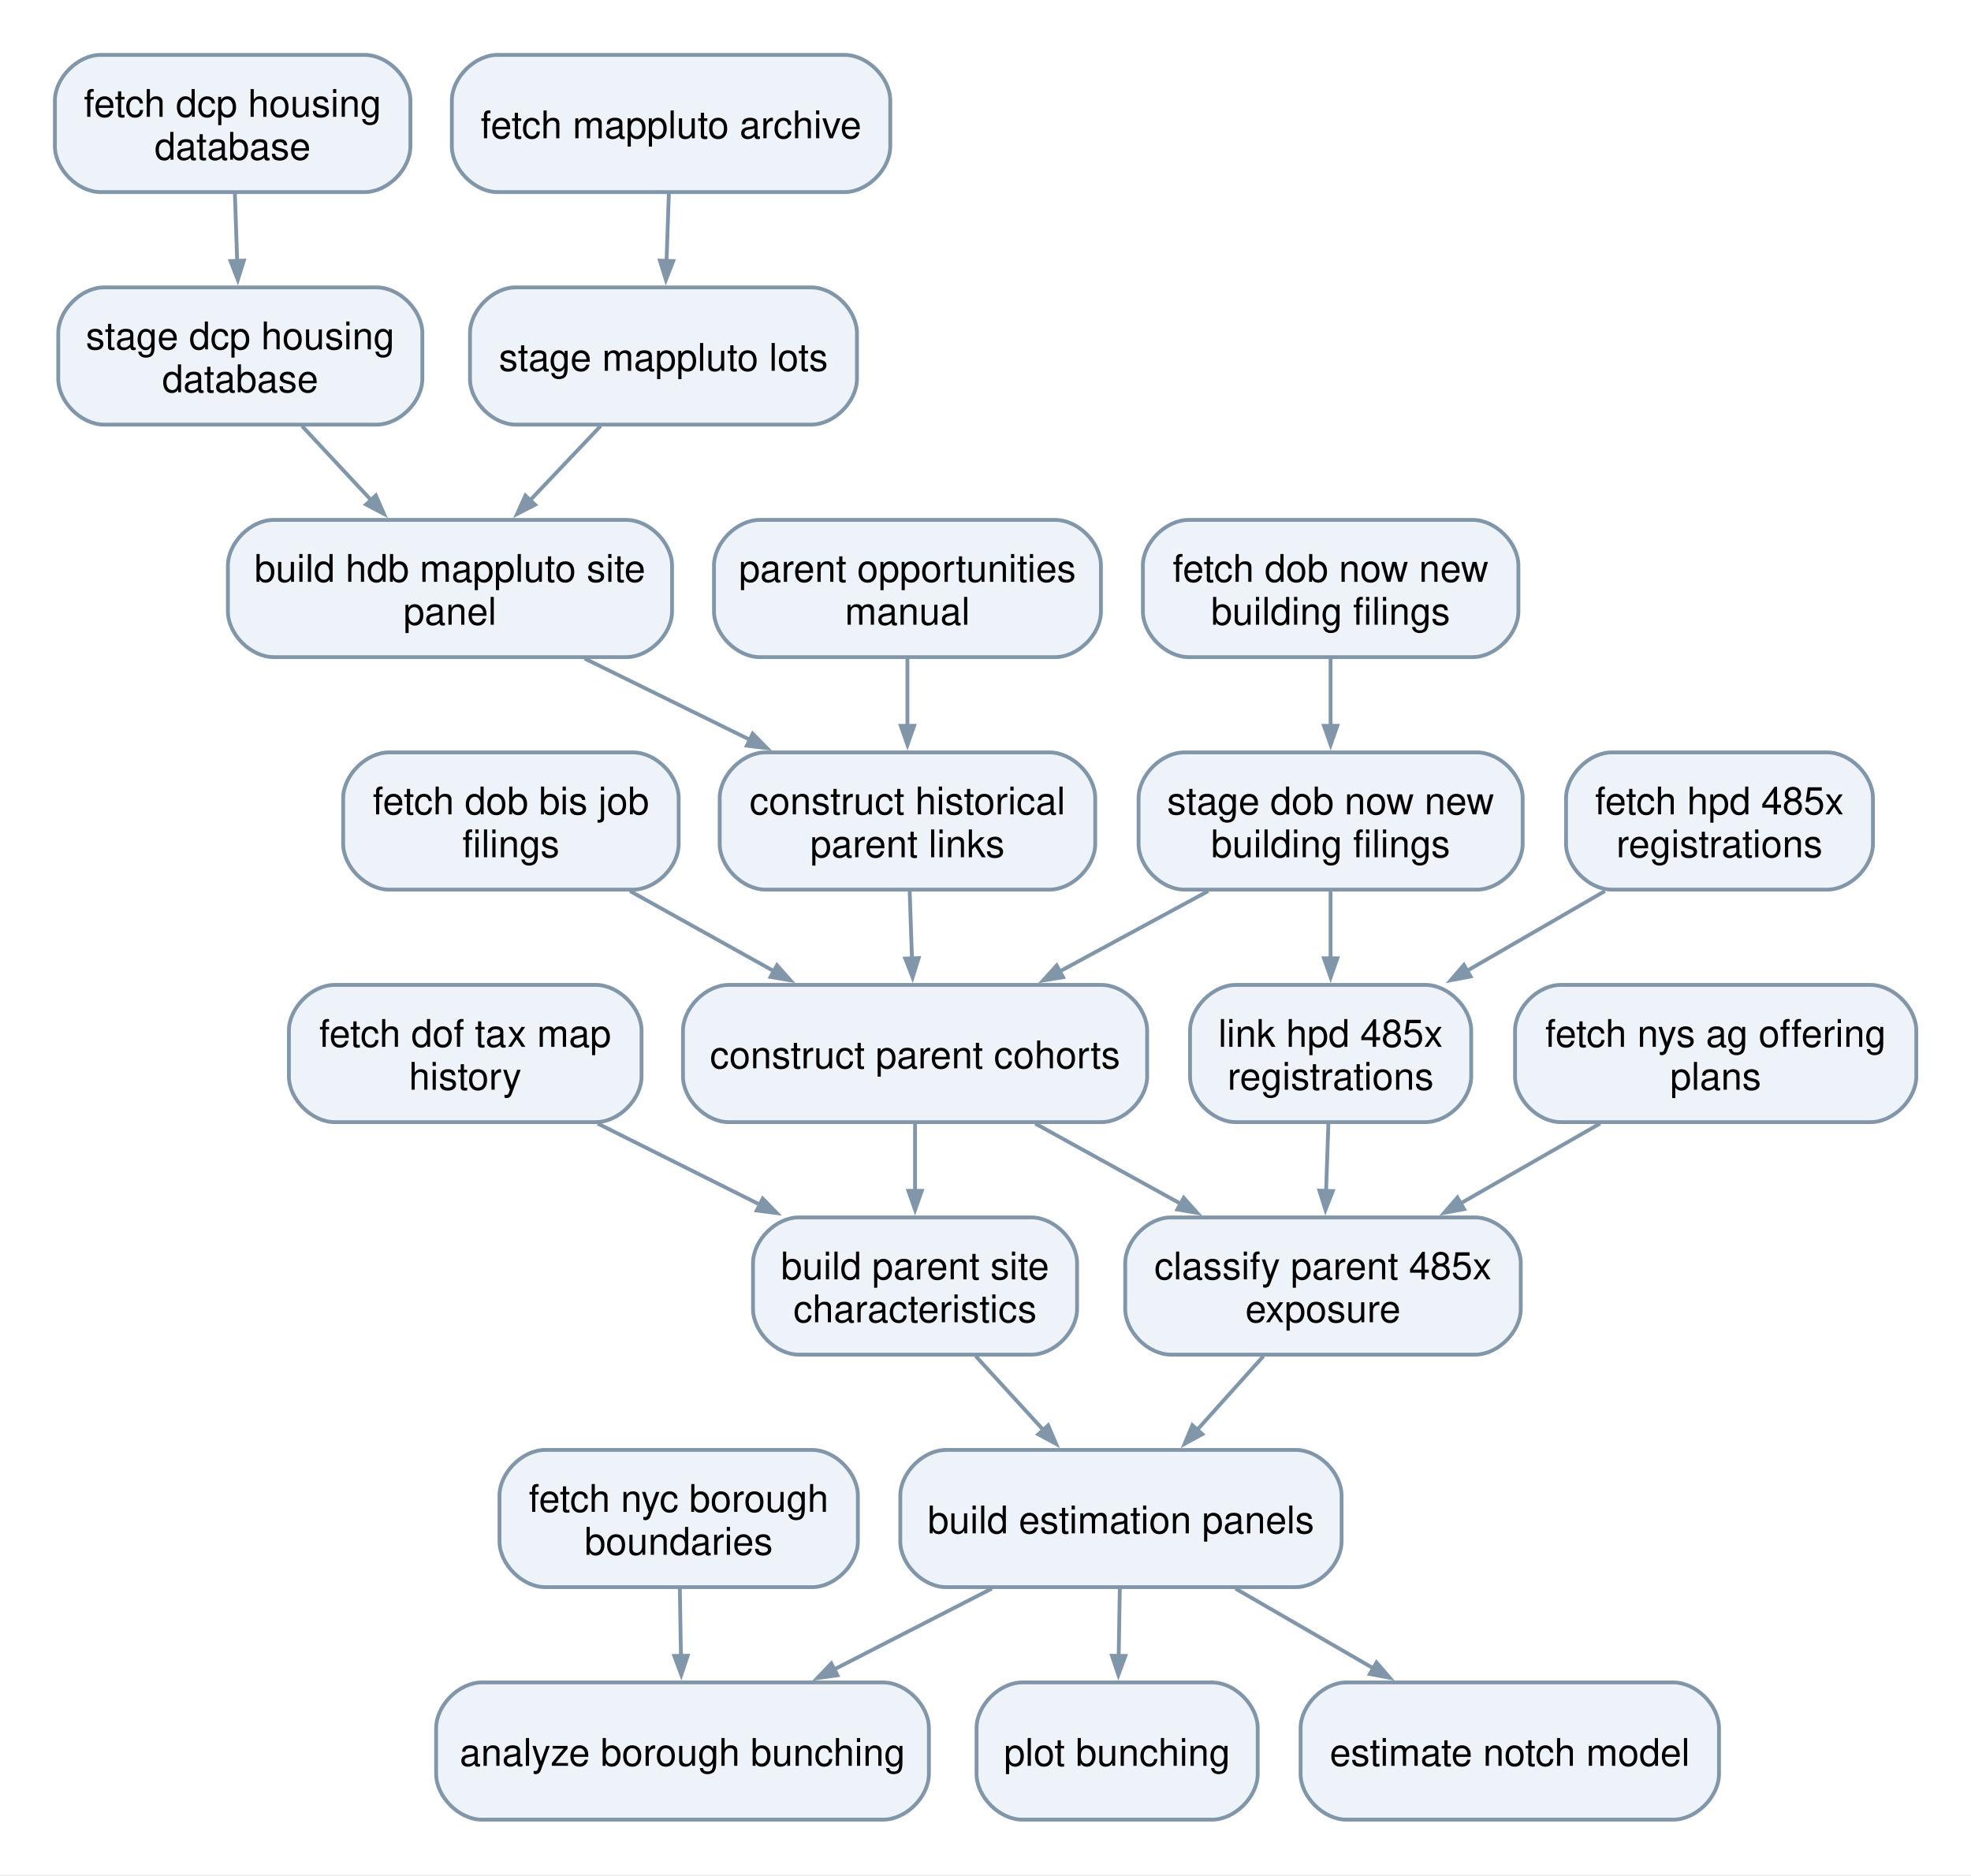
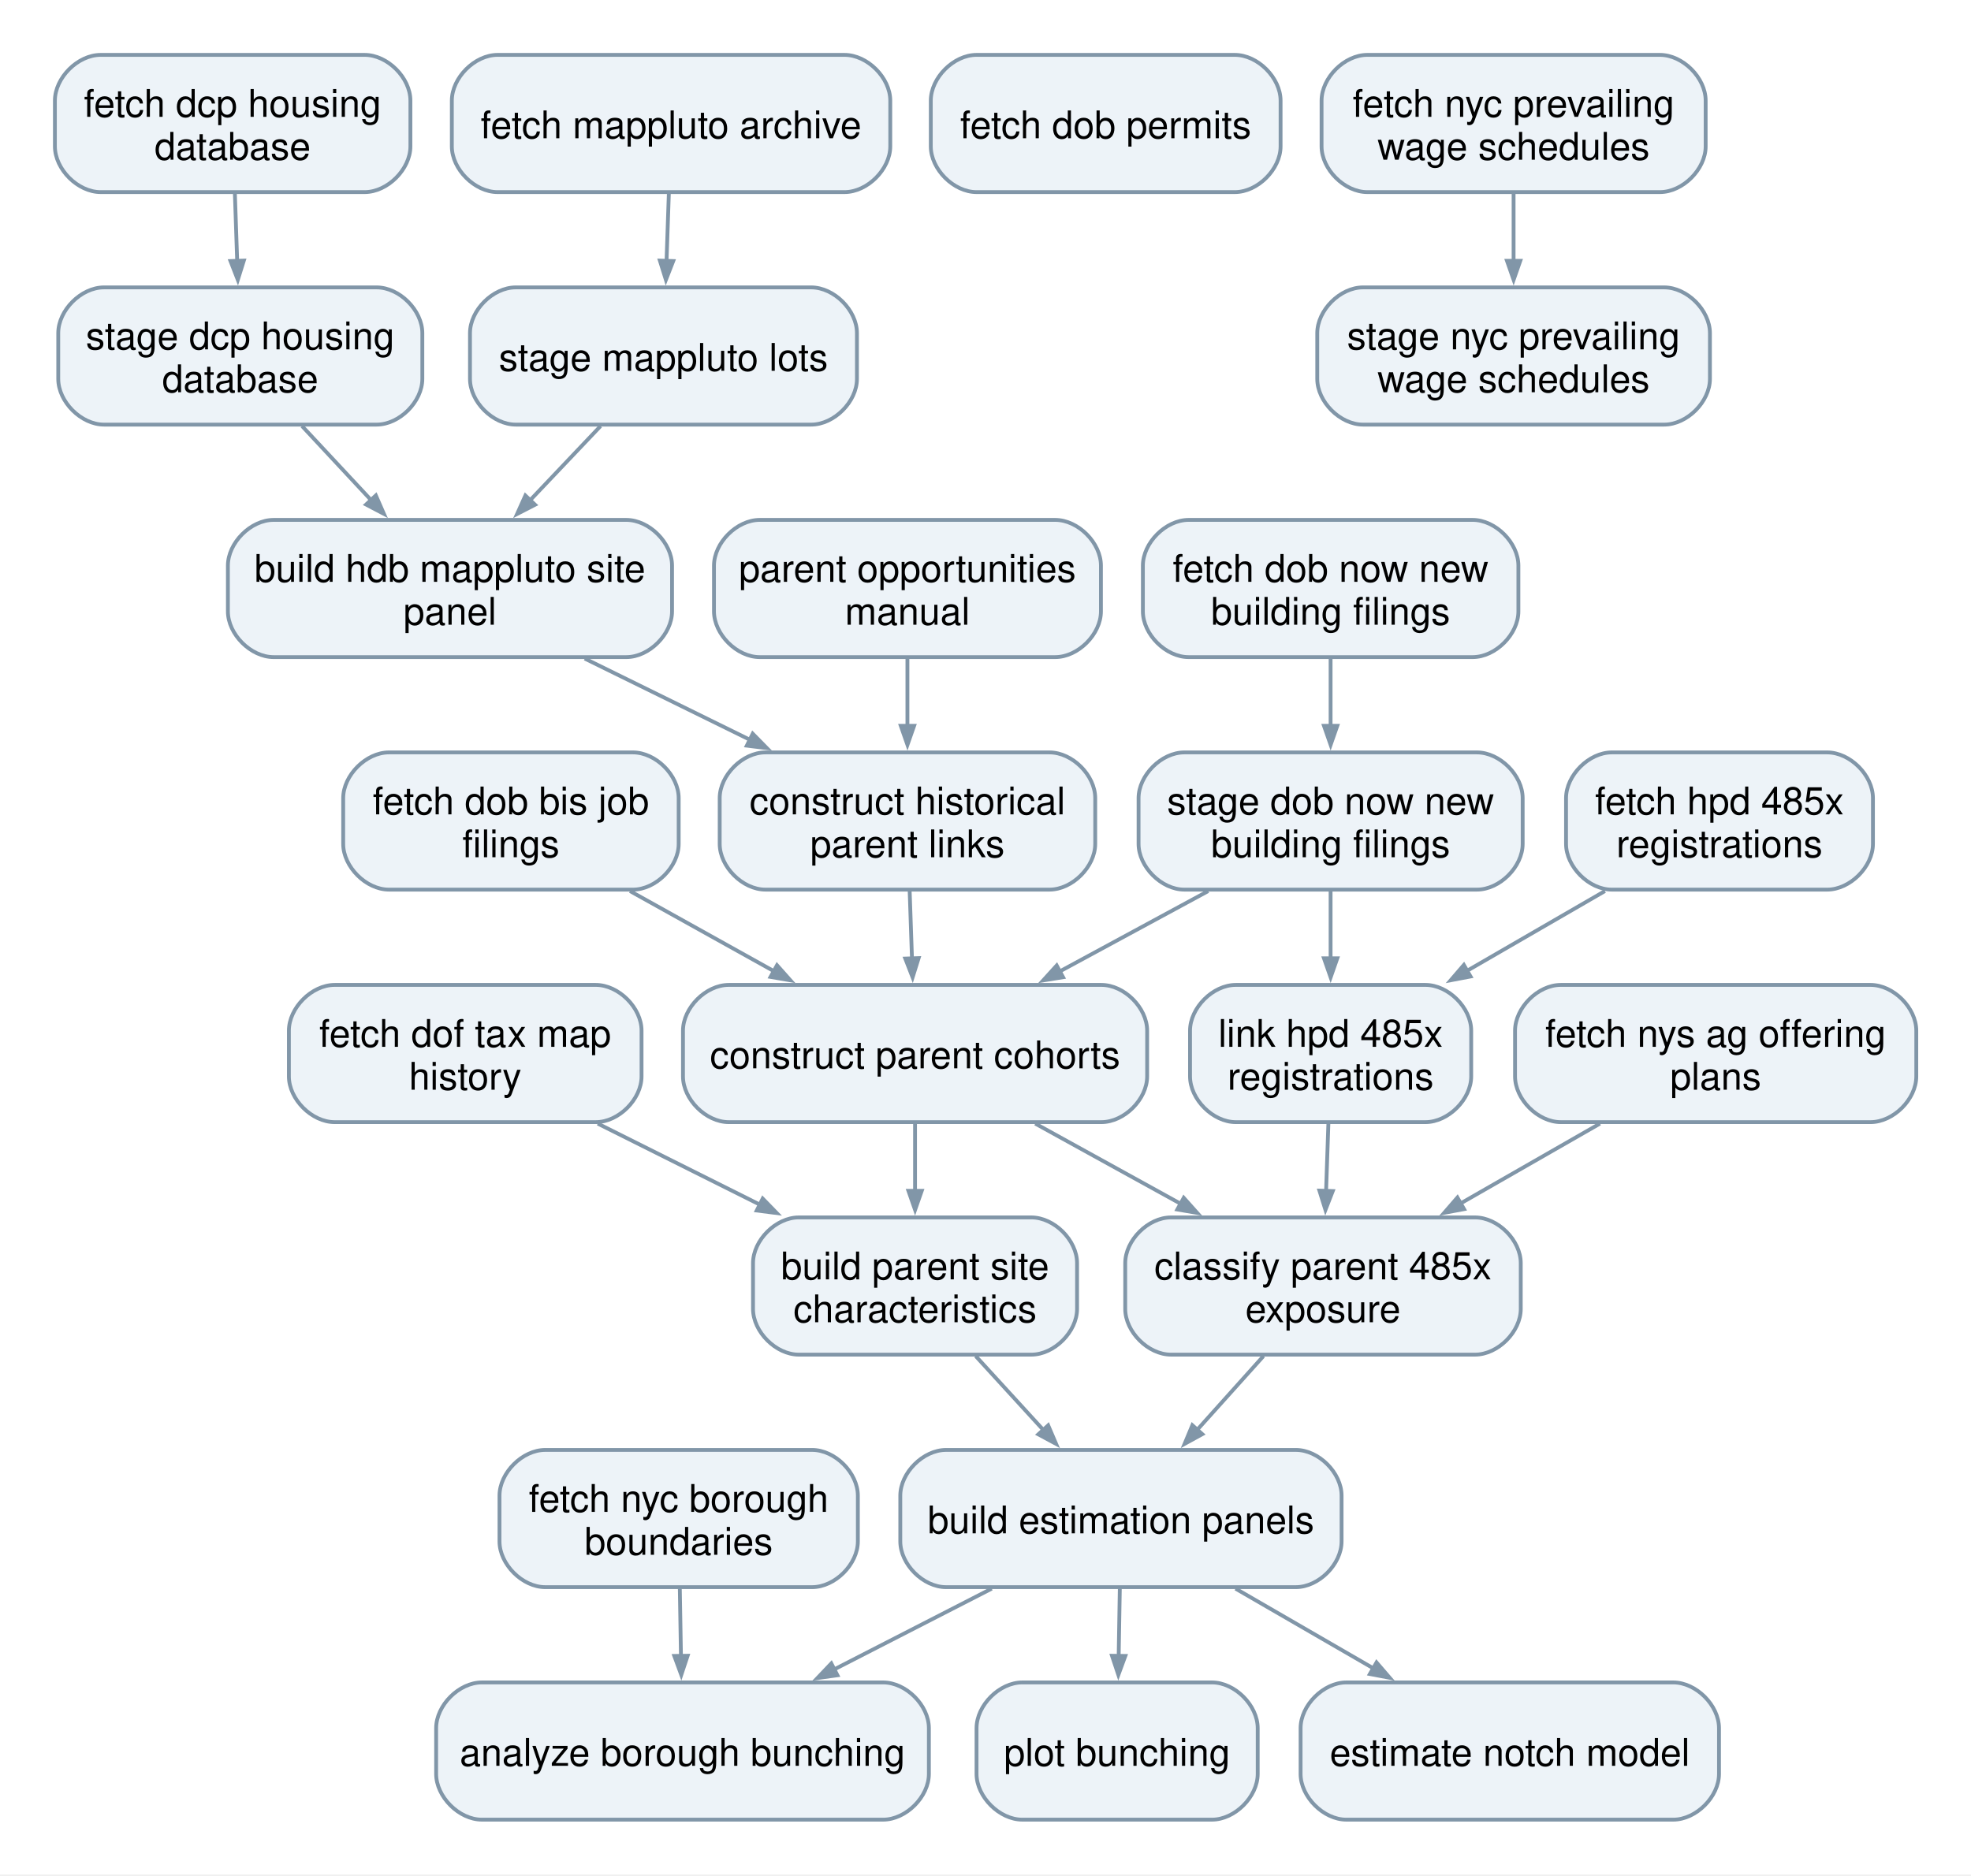
<svg xmlns="http://www.w3.org/2000/svg" width="517pt" height="492pt" viewBox="0.00 0.00 517.00 492.00">
  <g id="graph0" class="graph" transform="scale(1 1) rotate(0) translate(14.4 477.4)">
    <polygon fill="white" stroke="none" points="-14.4,14.4 -14.4,-477.4 502.65,-477.4 502.65,14.4 -14.4,14.4" />
    <g id="node1" class="node">
      <path fill="#edf3f8" stroke="#8196a8" d="M217.25,-36C217.25,-36 112,-36 112,-36 106,-36 100,-30 100,-24 100,-24 100,-12 100,-12 100,-6 106,0 112,0 112,0 217.25,0 217.25,0 223.25,0 229.25,-6 229.25,-12 229.25,-12 229.25,-24 229.25,-24 229.25,-30 223.25,-36 217.25,-36" />
      <text xml:space="preserve" text-anchor="middle" x="164.62" y="-14.12" font-family="Helvetica,sans-Serif" font-size="10.00">analyze borough bunching</text>
    </g>
    <g id="node2" class="node">
      <path fill="#edf3f8" stroke="#8196a8" d="M325.5,-97C325.5,-97 233.75,-97 233.75,-97 227.75,-97 221.75,-91 221.75,-85 221.75,-85 221.75,-73 221.75,-73 221.75,-67 227.75,-61 233.75,-61 233.75,-61 325.5,-61 325.5,-61 331.5,-61 337.5,-67 337.5,-73 337.5,-73 337.5,-85 337.5,-85 337.5,-91 331.5,-97 325.5,-97" />
      <text xml:space="preserve" text-anchor="middle" x="279.62" y="-75.12" font-family="Helvetica,sans-Serif" font-size="10.00">build estimation panels</text>
    </g>
    <g id="edge1" class="edge">
      <path fill="none" stroke="#8196a8" d="M245.74,-60.62C232.76,-53.95 217.83,-46.29 204.34,-39.38" />
      <polygon fill="#8196a8" stroke="#8196a8" points="205.26,-37.88 200.01,-37.15 203.66,-40.99 205.26,-37.88" />
    </g>
    <g id="node3" class="node">
      <path fill="#edf3f8" stroke="#8196a8" d="M424.5,-36C424.5,-36 338.75,-36 338.75,-36 332.75,-36 326.75,-30 326.75,-24 326.75,-24 326.75,-12 326.75,-12 326.75,-6 332.75,0 338.75,0 338.75,0 424.5,0 424.5,0 430.5,0 436.5,-6 436.5,-12 436.5,-12 436.5,-24 436.5,-24 436.5,-30 430.5,-36 424.5,-36" />
      <text xml:space="preserve" text-anchor="middle" x="381.62" y="-14.12" font-family="Helvetica,sans-Serif" font-size="10.00">estimate notch model</text>
    </g>
    <g id="edge2" class="edge">
      <path fill="none" stroke="#8196a8" d="M309.68,-60.62C321.09,-54.01 334.2,-46.43 346.08,-39.56" />
      <polygon fill="#8196a8" stroke="#8196a8" points="346.67,-41.24 350.13,-37.22 344.92,-38.21 346.67,-41.24" />
    </g>
    <g id="node4" class="node">
      <path fill="#edf3f8" stroke="#8196a8" d="M303.5,-36C303.5,-36 253.75,-36 253.75,-36 247.75,-36 241.75,-30 241.75,-24 241.75,-24 241.75,-12 241.75,-12 241.75,-6 247.75,0 253.75,0 253.75,0 303.5,0 303.5,0 309.5,0 315.5,-6 315.5,-12 315.5,-12 315.5,-24 315.5,-24 315.5,-30 309.5,-36 303.5,-36" />
      <text xml:space="preserve" text-anchor="middle" x="278.62" y="-14.12" font-family="Helvetica,sans-Serif" font-size="10.00">plot bunching</text>
    </g>
    <g id="edge3" class="edge">
      <path fill="none" stroke="#8196a8" d="M279.33,-60.62C279.24,-55.03 279.13,-48.73 279.03,-42.76" />
      <polygon fill="#8196a8" stroke="#8196a8" points="280.78,-42.95 278.95,-37.98 277.28,-43 280.78,-42.95" />
    </g>
    <g id="node5" class="node">
      <path fill="#edf3f8" stroke="#8196a8" d="M149.88,-341C149.88,-341 57.38,-341 57.38,-341 51.38,-341 45.38,-335 45.38,-329 45.38,-329 45.38,-317 45.38,-317 45.38,-311 51.38,-305 57.38,-305 57.38,-305 149.88,-305 149.88,-305 155.88,-305 161.88,-311 161.88,-317 161.88,-317 161.88,-329 161.88,-329 161.88,-335 155.88,-341 149.88,-341" />
      <text xml:space="preserve" text-anchor="middle" x="103.62" y="-324.75" font-family="Helvetica,sans-Serif" font-size="10.00">build hdb mappluto site</text>
      <text xml:space="preserve" text-anchor="middle" x="103.62" y="-313.5" font-family="Helvetica,sans-Serif" font-size="10.00">panel</text>
    </g>
    <g id="node6" class="node">
      <path fill="#edf3f8" stroke="#8196a8" d="M260.88,-280C260.88,-280 186.38,-280 186.38,-280 180.38,-280 174.38,-274 174.38,-268 174.38,-268 174.38,-256 174.38,-256 174.38,-250 180.38,-244 186.38,-244 186.38,-244 260.88,-244 260.88,-244 266.88,-244 272.88,-250 272.88,-256 272.88,-256 272.88,-268 272.88,-268 272.88,-274 266.88,-280 260.88,-280" />
      <text xml:space="preserve" text-anchor="middle" x="223.62" y="-263.75" font-family="Helvetica,sans-Serif" font-size="10.00">construct historical</text>
      <text xml:space="preserve" text-anchor="middle" x="223.62" y="-252.5" font-family="Helvetica,sans-Serif" font-size="10.00">parent links</text>
    </g>
    <g id="edge4" class="edge">
      <path fill="none" stroke="#8196a8" d="M138.98,-304.62C152.65,-297.9 168.39,-290.16 182.56,-283.19" />
      <polygon fill="#8196a8" stroke="#8196a8" points="183.04,-284.91 186.75,-281.13 181.49,-281.77 183.04,-284.91" />
    </g>
    <g id="node9" class="node">
      <path fill="#edf3f8" stroke="#8196a8" d="M274.5,-219C274.5,-219 176.75,-219 176.75,-219 170.75,-219 164.75,-213 164.75,-207 164.75,-207 164.75,-195 164.75,-195 164.75,-189 170.75,-183 176.75,-183 176.75,-183 274.5,-183 274.5,-183 280.5,-183 286.5,-189 286.5,-195 286.5,-195 286.5,-207 286.5,-207 286.5,-213 280.5,-219 274.5,-219" />
      <text xml:space="preserve" text-anchor="middle" x="225.62" y="-197.12" font-family="Helvetica,sans-Serif" font-size="10.00">construct parent cohorts</text>
    </g>
    <g id="edge7" class="edge">
      <path fill="none" stroke="#8196a8" d="M224.21,-243.62C224.4,-238.03 224.62,-231.73 224.82,-225.76" />
      <polygon fill="#8196a8" stroke="#8196a8" points="226.56,-226.03 224.98,-220.98 223.06,-225.91 226.56,-226.03" />
    </g>
    <g id="node7" class="node">
      <path fill="#edf3f8" stroke="#8196a8" d="M256.12,-158C256.12,-158 195.12,-158 195.12,-158 189.12,-158 183.12,-152 183.12,-146 183.12,-146 183.12,-134 183.12,-134 183.12,-128 189.12,-122 195.12,-122 195.12,-122 256.12,-122 256.12,-122 262.12,-122 268.12,-128 268.12,-134 268.12,-134 268.12,-146 268.12,-146 268.12,-152 262.12,-158 256.12,-158" />
      <text xml:space="preserve" text-anchor="middle" x="225.62" y="-141.75" font-family="Helvetica,sans-Serif" font-size="10.00">build parent site</text>
      <text xml:space="preserve" text-anchor="middle" x="225.62" y="-130.5" font-family="Helvetica,sans-Serif" font-size="10.00">characteristics</text>
    </g>
    <g id="edge5" class="edge">
      <path fill="none" stroke="#8196a8" d="M241.53,-121.62C247.09,-115.55 253.4,-108.65 259.26,-102.25" />
      <polygon fill="#8196a8" stroke="#8196a8" points="260.54,-103.45 262.62,-98.58 257.95,-101.09 260.54,-103.45" />
    </g>
    <g id="node8" class="node">
      <path fill="#edf3f8" stroke="#8196a8" d="M372.5,-158C372.5,-158 292.75,-158 292.75,-158 286.75,-158 280.75,-152 280.75,-146 280.75,-146 280.75,-134 280.75,-134 280.75,-128 286.75,-122 292.75,-122 292.75,-122 372.5,-122 372.5,-122 378.5,-122 384.5,-128 384.5,-134 384.5,-134 384.5,-146 384.5,-146 384.5,-152 378.5,-158 372.5,-158" />
      <text xml:space="preserve" text-anchor="middle" x="332.62" y="-141.75" font-family="Helvetica,sans-Serif" font-size="10.00">classify parent 485x</text>
      <text xml:space="preserve" text-anchor="middle" x="332.62" y="-130.5" font-family="Helvetica,sans-Serif" font-size="10.00">exposure</text>
    </g>
    <g id="edge6" class="edge">
      <path fill="none" stroke="#8196a8" d="M317.01,-121.62C311.56,-115.55 305.37,-108.65 299.61,-102.25" />
      <polygon fill="#8196a8" stroke="#8196a8" points="300.97,-101.14 296.32,-98.59 298.36,-103.48 300.97,-101.14" />
    </g>
    <g id="edge8" class="edge">
      <path fill="none" stroke="#8196a8" d="M225.62,-182.62C225.62,-177.03 225.62,-170.73 225.62,-164.76" />
      <polygon fill="#8196a8" stroke="#8196a8" points="227.38,-164.98 225.63,-159.98 223.88,-164.98 227.38,-164.98" />
    </g>
    <g id="edge9" class="edge">
      <path fill="none" stroke="#8196a8" d="M257.15,-182.62C269.12,-176.01 282.88,-168.43 295.33,-161.56" />
      <polygon fill="#8196a8" stroke="#8196a8" points="296.1,-163.14 299.63,-159.19 294.41,-160.08 296.1,-163.14" />
    </g>
    <g id="node10" class="node">
      <path fill="#edf3f8" stroke="#8196a8" d="M81.25,-463C81.25,-463 12,-463 12,-463 6,-463 0,-457 0,-451 0,-451 0,-439 0,-439 0,-433 6,-427 12,-427 12,-427 81.25,-427 81.25,-427 87.25,-427 93.25,-433 93.25,-439 93.25,-439 93.25,-451 93.25,-451 93.25,-457 87.25,-463 81.25,-463" />
      <text xml:space="preserve" text-anchor="middle" x="46.62" y="-446.75" font-family="Helvetica,sans-Serif" font-size="10.00">fetch dcp housing</text>
      <text xml:space="preserve" text-anchor="middle" x="46.62" y="-435.5" font-family="Helvetica,sans-Serif" font-size="10.00">database</text>
    </g>
    <g id="node11" class="node">
      <path fill="#edf3f8" stroke="#8196a8" d="M84.38,-402C84.38,-402 12.88,-402 12.88,-402 6.87,-402 0.88,-396 0.88,-390 0.88,-390 0.88,-378 0.88,-378 0.88,-372 6.88,-366 12.88,-366 12.88,-366 84.38,-366 84.38,-366 90.38,-366 96.38,-372 96.38,-378 96.38,-378 96.38,-390 96.38,-390 96.38,-396 90.38,-402 84.38,-402" />
      <text xml:space="preserve" text-anchor="middle" x="48.62" y="-385.75" font-family="Helvetica,sans-Serif" font-size="10.00">stage dcp housing</text>
      <text xml:space="preserve" text-anchor="middle" x="48.62" y="-374.5" font-family="Helvetica,sans-Serif" font-size="10.00">database</text>
    </g>
    <g id="edge10" class="edge">
      <path fill="none" stroke="#8196a8" d="M47.21,-426.62C47.4,-421.03 47.62,-414.73 47.82,-408.76" />
      <polygon fill="#8196a8" stroke="#8196a8" points="49.56,-409.03 47.98,-403.98 46.06,-408.91 49.56,-409.03" />
    </g>
-     <g id="edge20" class="edge">
+     <g id="edge21" class="edge">
      <path fill="none" stroke="#8196a8" d="M64.83,-365.62C70.6,-359.43 77.17,-352.38 83.24,-345.87" />
      <polygon fill="#8196a8" stroke="#8196a8" points="84.19,-347.42 86.31,-342.57 81.62,-345.03 84.19,-347.42" />
    </g>
    <g id="node12" class="node">
      <path fill="#edf3f8" stroke="#8196a8" d="M151.62,-280C151.62,-280 87.62,-280 87.62,-280 81.62,-280 75.62,-274 75.62,-268 75.62,-268 75.62,-256 75.62,-256 75.62,-250 81.62,-244 87.62,-244 87.62,-244 151.62,-244 151.62,-244 157.62,-244 163.62,-250 163.62,-256 163.62,-256 163.62,-268 163.62,-268 163.62,-274 157.62,-280 151.62,-280" />
      <text xml:space="preserve" text-anchor="middle" x="119.62" y="-263.75" font-family="Helvetica,sans-Serif" font-size="10.00">fetch dob bis job</text>
      <text xml:space="preserve" text-anchor="middle" x="119.62" y="-252.5" font-family="Helvetica,sans-Serif" font-size="10.00">filings</text>
    </g>
    <g id="edge11" class="edge">
      <path fill="none" stroke="#8196a8" d="M150.86,-243.62C162.72,-237.01 176.34,-229.43 188.68,-222.56" />
      <polygon fill="#8196a8" stroke="#8196a8" points="189.41,-224.16 192.93,-220.2 187.71,-221.1 189.41,-224.16" />
    </g>
    <g id="node13" class="node">
      <path fill="#edf3f8" stroke="#8196a8" d="M371.88,-341C371.88,-341 297.38,-341 297.38,-341 291.38,-341 285.38,-335 285.38,-329 285.38,-329 285.38,-317 285.38,-317 285.38,-311 291.38,-305 297.38,-305 297.38,-305 371.88,-305 371.88,-305 377.88,-305 383.88,-311 383.88,-317 383.88,-317 383.88,-329 383.88,-329 383.88,-335 377.88,-341 371.88,-341" />
      <text xml:space="preserve" text-anchor="middle" x="334.62" y="-324.75" font-family="Helvetica,sans-Serif" font-size="10.00">fetch dob now new</text>
      <text xml:space="preserve" text-anchor="middle" x="334.62" y="-313.5" font-family="Helvetica,sans-Serif" font-size="10.00">building filings</text>
    </g>
    <g id="node14" class="node">
      <path fill="#edf3f8" stroke="#8196a8" d="M373,-280C373,-280 296.25,-280 296.25,-280 290.25,-280 284.25,-274 284.25,-268 284.25,-268 284.25,-256 284.25,-256 284.25,-250 290.25,-244 296.25,-244 296.25,-244 373,-244 373,-244 379,-244 385,-250 385,-256 385,-256 385,-268 385,-268 385,-274 379,-280 373,-280" />
      <text xml:space="preserve" text-anchor="middle" x="334.62" y="-263.75" font-family="Helvetica,sans-Serif" font-size="10.00">stage dob now new</text>
      <text xml:space="preserve" text-anchor="middle" x="334.62" y="-252.5" font-family="Helvetica,sans-Serif" font-size="10.00">building filings</text>
    </g>
    <g id="edge12" class="edge">
      <path fill="none" stroke="#8196a8" d="M334.62,-304.62C334.62,-299.03 334.62,-292.73 334.62,-286.76" />
      <polygon fill="#8196a8" stroke="#8196a8" points="336.38,-286.98 334.63,-281.98 332.88,-286.98 336.38,-286.98" />
    </g>
-     <g id="edge21" class="edge">
+     <g id="edge22" class="edge">
      <path fill="none" stroke="#8196a8" d="M302.51,-243.62C290.31,-237.01 276.3,-229.43 263.61,-222.56" />
      <polygon fill="#8196a8" stroke="#8196a8" points="264.45,-221.02 259.22,-220.18 262.78,-224.1 264.45,-221.02" />
    </g>
-     <g id="node17" class="node">
+     <g id="node18" class="node">
      <path fill="#edf3f8" stroke="#8196a8" d="M359.5,-219C359.5,-219 309.75,-219 309.75,-219 303.75,-219 297.75,-213 297.75,-207 297.75,-207 297.75,-195 297.75,-195 297.75,-189 303.75,-183 309.75,-183 309.75,-183 359.5,-183 359.5,-183 365.5,-183 371.5,-189 371.5,-195 371.5,-195 371.5,-207 371.5,-207 371.5,-213 365.5,-219 359.5,-219" />
      <text xml:space="preserve" text-anchor="middle" x="334.62" y="-202.75" font-family="Helvetica,sans-Serif" font-size="10.00">link hpd 485x</text>
      <text xml:space="preserve" text-anchor="middle" x="334.62" y="-191.5" font-family="Helvetica,sans-Serif" font-size="10.00">registrations</text>
    </g>
-     <g id="edge22" class="edge">
+     <g id="edge23" class="edge">
      <path fill="none" stroke="#8196a8" d="M334.62,-243.62C334.62,-238.03 334.62,-231.73 334.62,-225.76" />
      <polygon fill="#8196a8" stroke="#8196a8" points="336.38,-225.98 334.63,-220.98 332.88,-225.98 336.38,-225.98" />
    </g>
    <g id="node15" class="node">
+       <path fill="#edf3f8" stroke="#8196a8" d="M309.5,-463C309.5,-463 241.75,-463 241.75,-463 235.75,-463 229.75,-457 229.75,-451 229.75,-451 229.75,-439 229.75,-439 229.75,-433 235.75,-427 241.75,-427 241.75,-427 309.5,-427 309.5,-427 315.5,-427 321.5,-433 321.5,-439 321.5,-439 321.5,-451 321.5,-451 321.5,-457 315.5,-463 309.5,-463" />
+       <text xml:space="preserve" text-anchor="middle" x="275.62" y="-441.12" font-family="Helvetica,sans-Serif" font-size="10.00">fetch dob permits</text>
+     </g>
+     <g id="node16" class="node">
      <path fill="#edf3f8" stroke="#8196a8" d="M141.88,-219C141.88,-219 73.38,-219 73.38,-219 67.38,-219 61.38,-213 61.38,-207 61.38,-207 61.38,-195 61.38,-195 61.38,-189 67.38,-183 73.38,-183 73.38,-183 141.88,-183 141.88,-183 147.88,-183 153.88,-189 153.88,-195 153.88,-195 153.88,-207 153.88,-207 153.88,-213 147.88,-219 141.88,-219" />
      <text xml:space="preserve" text-anchor="middle" x="107.62" y="-202.75" font-family="Helvetica,sans-Serif" font-size="10.00">fetch dof tax map</text>
      <text xml:space="preserve" text-anchor="middle" x="107.62" y="-191.5" font-family="Helvetica,sans-Serif" font-size="10.00">history</text>
    </g>
    <g id="edge13" class="edge">
      <path fill="none" stroke="#8196a8" d="M142.39,-182.62C155.83,-175.9 171.31,-168.16 185.24,-161.19" />
      <polygon fill="#8196a8" stroke="#8196a8" points="185.66,-162.94 189.35,-159.14 184.09,-159.81 185.66,-162.94" />
    </g>
-     <g id="node16" class="node">
+     <g id="node17" class="node">
      <path fill="#edf3f8" stroke="#8196a8" d="M464.88,-280C464.88,-280 408.38,-280 408.38,-280 402.38,-280 396.38,-274 396.38,-268 396.38,-268 396.38,-256 396.38,-256 396.38,-250 402.38,-244 408.38,-244 408.38,-244 464.88,-244 464.88,-244 470.88,-244 476.88,-250 476.88,-256 476.88,-256 476.88,-268 476.88,-268 476.88,-274 470.88,-280 464.88,-280" />
      <text xml:space="preserve" text-anchor="middle" x="436.62" y="-263.75" font-family="Helvetica,sans-Serif" font-size="10.00">fetch hpd 485x</text>
      <text xml:space="preserve" text-anchor="middle" x="436.62" y="-252.5" font-family="Helvetica,sans-Serif" font-size="10.00">registrations</text>
    </g>
    <g id="edge14" class="edge">
      <path fill="none" stroke="#8196a8" d="M406.57,-243.62C395.16,-237.01 382.05,-229.43 370.17,-222.56" />
      <polygon fill="#8196a8" stroke="#8196a8" points="371.33,-221.21 366.12,-220.22 369.58,-224.24 371.33,-221.21" />
    </g>
-     <g id="edge18" class="edge">
+     <g id="edge19" class="edge">
      <path fill="none" stroke="#8196a8" d="M334.04,-182.62C333.85,-177.03 333.63,-170.73 333.43,-164.76" />
      <polygon fill="#8196a8" stroke="#8196a8" points="335.19,-164.91 333.27,-159.98 331.69,-165.03 335.19,-164.91" />
    </g>
-     <g id="node18" class="node">
+     <g id="node19" class="node">
      <path fill="#edf3f8" stroke="#8196a8" d="M207.12,-463C207.12,-463 116.12,-463 116.12,-463 110.12,-463 104.12,-457 104.12,-451 104.12,-451 104.12,-439 104.12,-439 104.12,-433 110.12,-427 116.12,-427 116.12,-427 207.12,-427 207.12,-427 213.12,-427 219.12,-433 219.12,-439 219.12,-439 219.12,-451 219.12,-451 219.12,-457 213.12,-463 207.12,-463" />
      <text xml:space="preserve" text-anchor="middle" x="161.62" y="-441.12" font-family="Helvetica,sans-Serif" font-size="10.00">fetch mappluto archive</text>
    </g>
-     <g id="node19" class="node">
+     <g id="node20" class="node">
      <path fill="#edf3f8" stroke="#8196a8" d="M198.38,-402C198.38,-402 120.88,-402 120.88,-402 114.88,-402 108.88,-396 108.88,-390 108.88,-390 108.88,-378 108.88,-378 108.88,-372 114.88,-366 120.88,-366 120.88,-366 198.38,-366 198.38,-366 204.38,-366 210.38,-372 210.38,-378 210.38,-378 210.38,-390 210.38,-390 210.38,-396 204.38,-402 198.38,-402" />
      <text xml:space="preserve" text-anchor="middle" x="159.62" y="-380.12" font-family="Helvetica,sans-Serif" font-size="10.00">stage mappluto lots</text>
    </g>
    <g id="edge15" class="edge">
      <path fill="none" stroke="#8196a8" d="M161.04,-426.62C160.85,-421.03 160.63,-414.73 160.43,-408.76" />
      <polygon fill="#8196a8" stroke="#8196a8" points="162.19,-408.91 160.27,-403.98 158.69,-409.03 162.19,-408.91" />
    </g>
-     <g id="edge23" class="edge">
+     <g id="edge24" class="edge">
      <path fill="none" stroke="#8196a8" d="M143.13,-365.62C137.25,-359.43 130.57,-352.38 124.38,-345.87" />
      <polygon fill="#8196a8" stroke="#8196a8" points="125.95,-344.98 121.24,-342.56 123.41,-347.39 125.95,-344.98" />
    </g>
-     <g id="node20" class="node">
+     <g id="node21" class="node">
      <path fill="#edf3f8" stroke="#8196a8" d="M198.62,-97C198.62,-97 128.62,-97 128.62,-97 122.62,-97 116.62,-91 116.62,-85 116.62,-85 116.62,-73 116.62,-73 116.62,-67 122.62,-61 128.62,-61 128.62,-61 198.62,-61 198.62,-61 204.62,-61 210.62,-67 210.62,-73 210.62,-73 210.62,-85 210.62,-85 210.62,-91 204.62,-97 198.62,-97" />
      <text xml:space="preserve" text-anchor="middle" x="163.62" y="-80.75" font-family="Helvetica,sans-Serif" font-size="10.00">fetch nyc borough</text>
      <text xml:space="preserve" text-anchor="middle" x="163.62" y="-69.5" font-family="Helvetica,sans-Serif" font-size="10.00">boundaries</text>
    </g>
    <g id="edge16" class="edge">
      <path fill="none" stroke="#8196a8" d="M163.92,-60.62C164.01,-55.03 164.12,-48.73 164.22,-42.76" />
      <polygon fill="#8196a8" stroke="#8196a8" points="165.97,-43 164.3,-37.98 162.47,-42.95 165.97,-43" />
    </g>
-     <g id="node21" class="node">
+     <g id="node22" class="node">
+       <path fill="#edf3f8" stroke="#8196a8" d="M421,-463C421,-463 344.25,-463 344.25,-463 338.25,-463 332.25,-457 332.25,-451 332.25,-451 332.25,-439 332.25,-439 332.25,-433 338.25,-427 344.25,-427 344.25,-427 421,-427 421,-427 427,-427 433,-433 433,-439 433,-439 433,-451 433,-451 433,-457 427,-463 421,-463" />
+       <text xml:space="preserve" text-anchor="middle" x="382.62" y="-446.75" font-family="Helvetica,sans-Serif" font-size="10.00">fetch nyc prevailing</text>
+       <text xml:space="preserve" text-anchor="middle" x="382.62" y="-435.5" font-family="Helvetica,sans-Serif" font-size="10.00">wage schedules</text>
+     </g>
+     <g id="node23" class="node">
+       <path fill="#edf3f8" stroke="#8196a8" d="M422.12,-402C422.12,-402 343.12,-402 343.12,-402 337.12,-402 331.12,-396 331.12,-390 331.12,-390 331.12,-378 331.12,-378 331.12,-372 337.12,-366 343.12,-366 343.12,-366 422.12,-366 422.12,-366 428.12,-366 434.12,-372 434.12,-378 434.12,-378 434.12,-390 434.12,-390 434.12,-396 428.12,-402 422.12,-402" />
+       <text xml:space="preserve" text-anchor="middle" x="382.62" y="-385.75" font-family="Helvetica,sans-Serif" font-size="10.00">stage nyc prevailing</text>
+       <text xml:space="preserve" text-anchor="middle" x="382.62" y="-374.5" font-family="Helvetica,sans-Serif" font-size="10.00">wage schedules</text>
+     </g>
+     <g id="edge17" class="edge">
+       <path fill="none" stroke="#8196a8" d="M382.62,-426.62C382.62,-421.03 382.62,-414.73 382.62,-408.76" />
+       <polygon fill="#8196a8" stroke="#8196a8" points="384.38,-408.98 382.63,-403.98 380.88,-408.98 384.38,-408.98" />
+     </g>
+     <g id="node24" class="node">
      <path fill="#edf3f8" stroke="#8196a8" d="M476.25,-219C476.25,-219 395,-219 395,-219 389,-219 383,-213 383,-207 383,-207 383,-195 383,-195 383,-189 389,-183 395,-183 395,-183 476.25,-183 476.25,-183 482.25,-183 488.25,-189 488.25,-195 488.25,-195 488.25,-207 488.25,-207 488.25,-213 482.25,-219 476.25,-219" />
      <text xml:space="preserve" text-anchor="middle" x="435.62" y="-202.75" font-family="Helvetica,sans-Serif" font-size="10.00">fetch nys ag offering</text>
      <text xml:space="preserve" text-anchor="middle" x="435.62" y="-191.5" font-family="Helvetica,sans-Serif" font-size="10.00">plans</text>
    </g>
-     <g id="edge17" class="edge">
+     <g id="edge18" class="edge">
      <path fill="none" stroke="#8196a8" d="M405.28,-182.62C393.75,-176.01 380.51,-168.43 368.52,-161.56" />
      <polygon fill="#8196a8" stroke="#8196a8" points="369.63,-160.18 364.42,-159.21 367.89,-163.22 369.63,-160.18" />
    </g>
-     <g id="node22" class="node">
+     <g id="node25" class="node">
      <path fill="#edf3f8" stroke="#8196a8" d="M262.38,-341C262.38,-341 184.88,-341 184.88,-341 178.88,-341 172.88,-335 172.88,-329 172.88,-329 172.88,-317 172.88,-317 172.88,-311 178.88,-305 184.88,-305 184.88,-305 262.38,-305 262.38,-305 268.38,-305 274.38,-311 274.38,-317 274.38,-317 274.38,-329 274.38,-329 274.38,-335 268.38,-341 262.38,-341" />
      <text xml:space="preserve" text-anchor="middle" x="223.62" y="-324.75" font-family="Helvetica,sans-Serif" font-size="10.00">parent opportunities</text>
      <text xml:space="preserve" text-anchor="middle" x="223.62" y="-313.5" font-family="Helvetica,sans-Serif" font-size="10.00">manual</text>
    </g>
-     <g id="edge19" class="edge">
+     <g id="edge20" class="edge">
      <path fill="none" stroke="#8196a8" d="M223.62,-304.62C223.62,-299.03 223.62,-292.73 223.62,-286.76" />
      <polygon fill="#8196a8" stroke="#8196a8" points="225.38,-286.98 223.63,-281.98 221.88,-286.98 225.38,-286.98" />
    </g>
  </g>
</svg>
